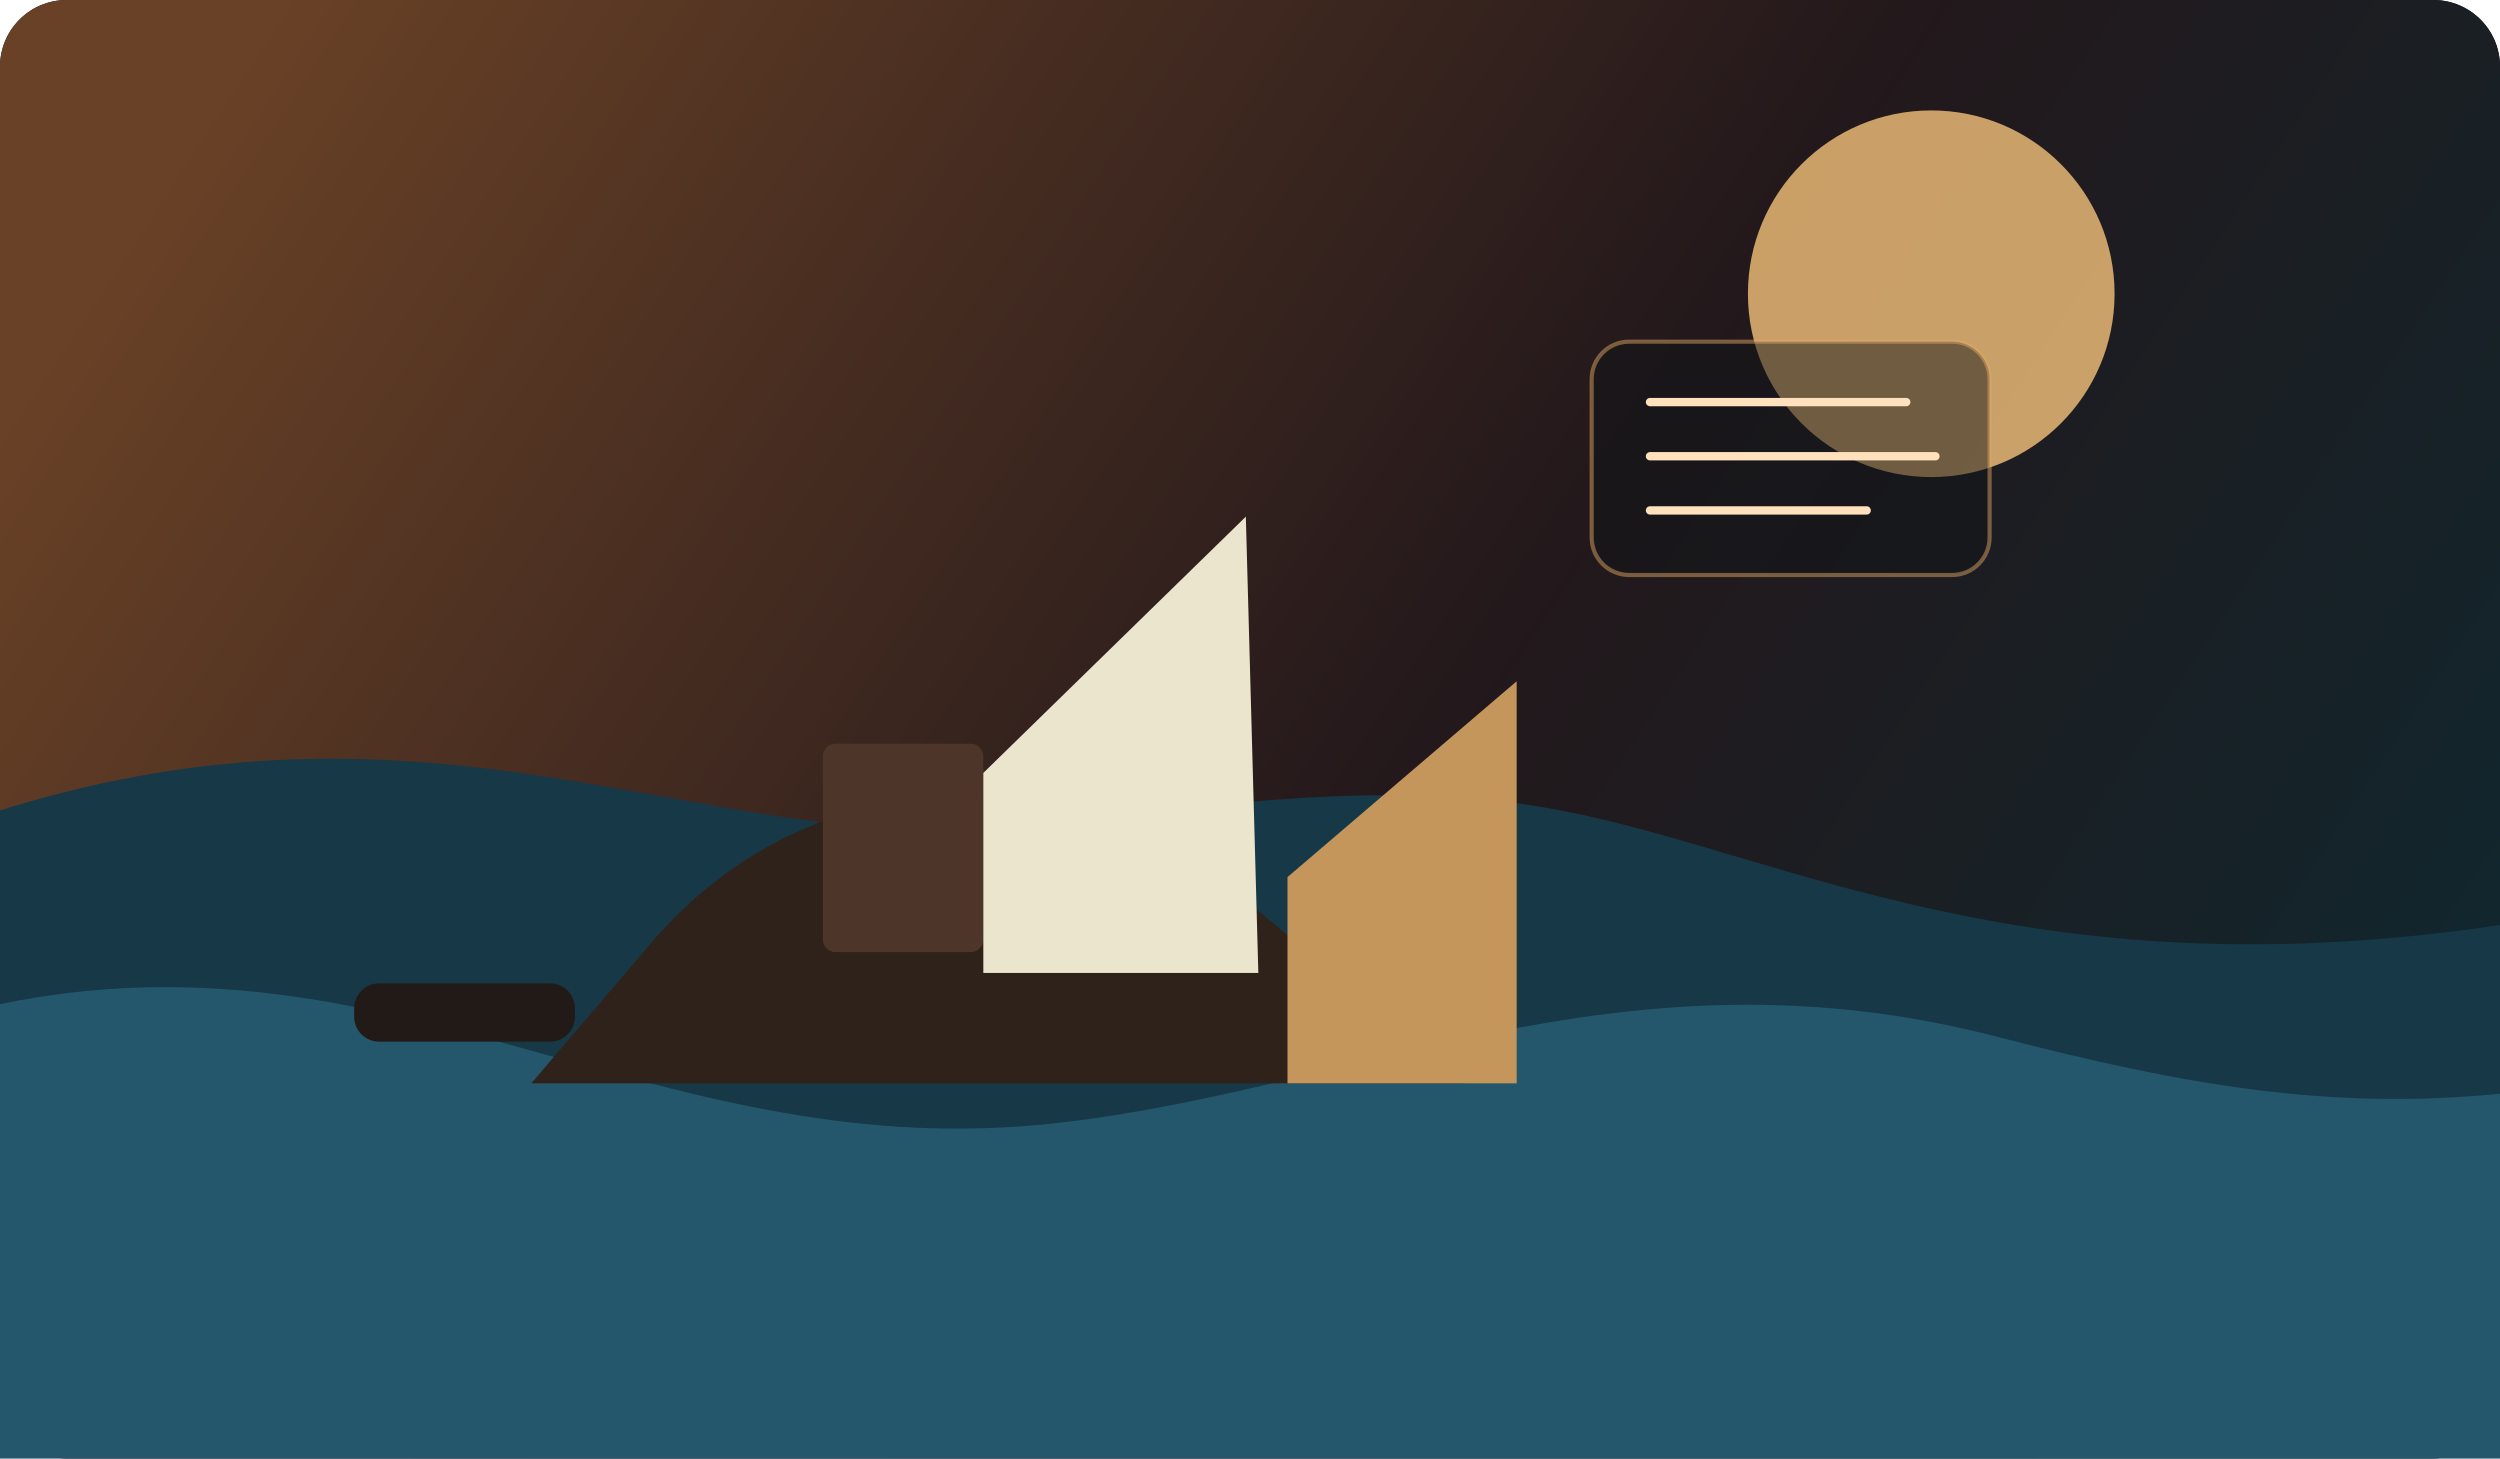
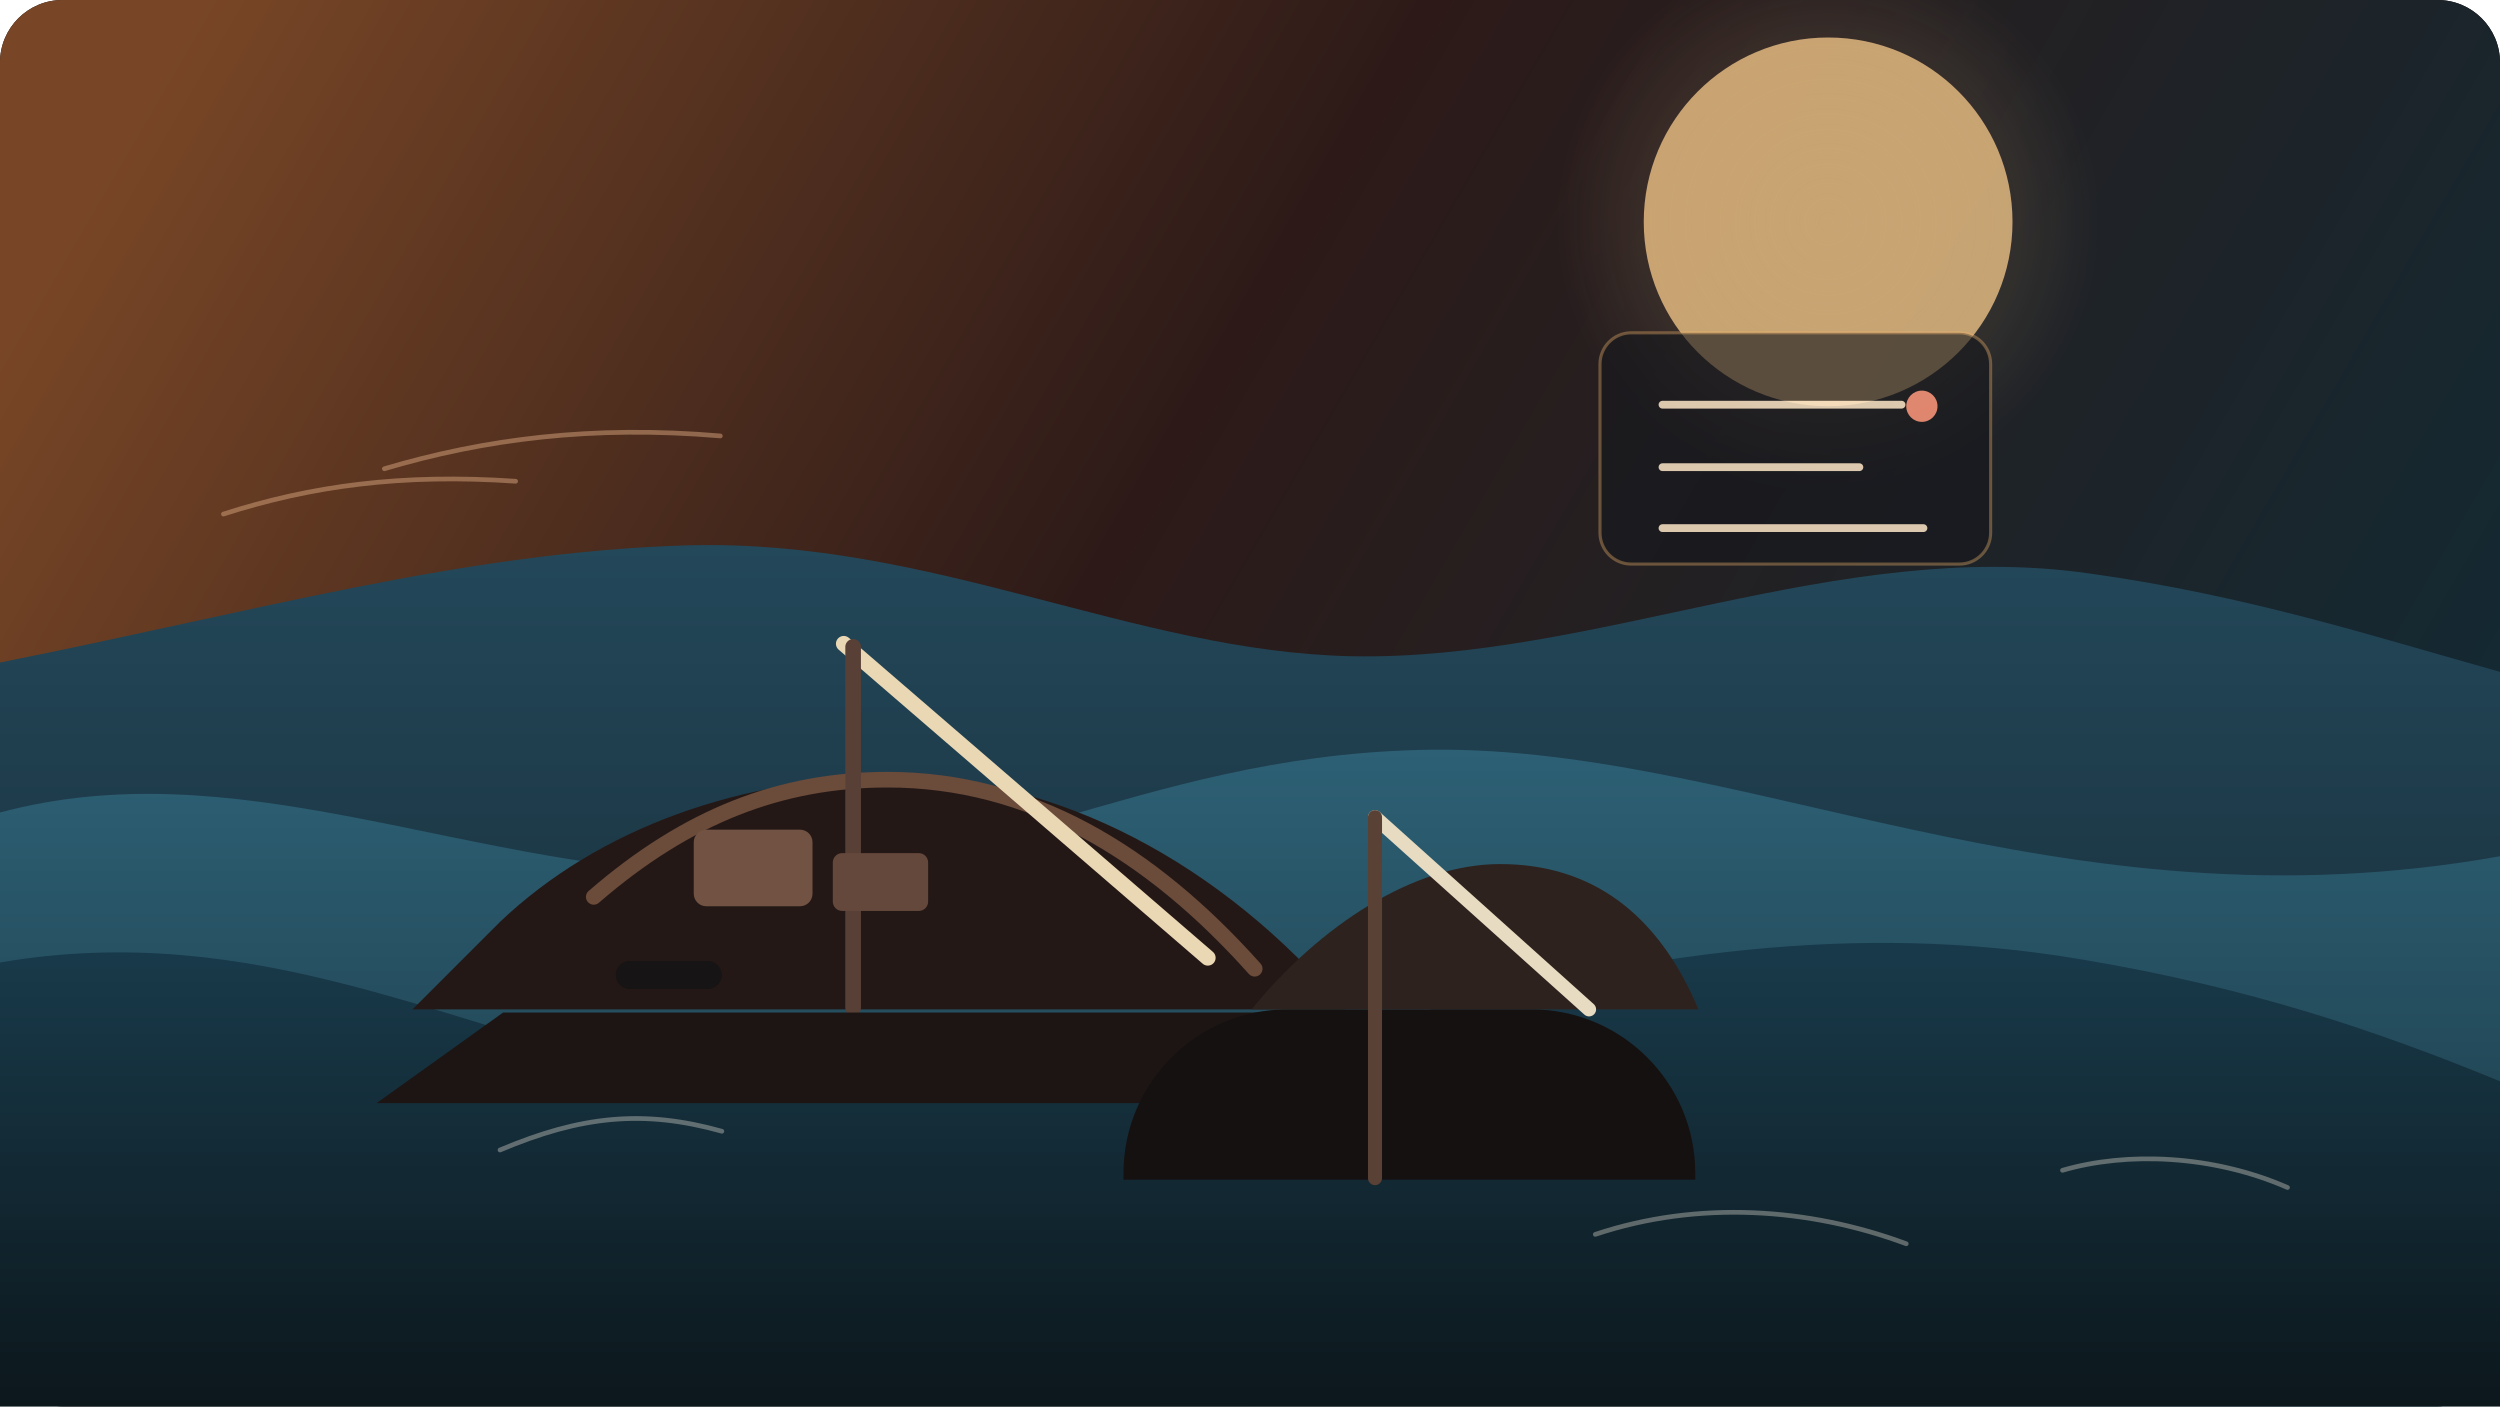
- <svg xmlns="http://www.w3.org/2000/svg" width="1200" height="700" viewBox="0 0 1200 700" fill="none">
-   <rect width="1200" height="700" rx="32" fill="#17110E" />
-   <rect width="1200" height="700" rx="32" fill="url(#paint0_linear)" />
-   <circle cx="927" cy="141" r="88" fill="#F4C27B" fill-opacity="0.8" />
-   <path d="M0 389C163 338 276 379 389 394C501 409 626 365 749 389C855 409 973 478 1200 444V700H0V389Z" fill="#173847" />
-   <path d="M0 482C188 443 311 557 498 540C647 526 777 450 960 498C1049 521 1118 533 1200 525V700H0V482Z" fill="#24576B" />
-   <path d="M308 458C342 416 384 393 431 384C488 373 550 392 611 443L703 520H255L308 458Z" fill="#2F221A" />
-   <rect x="395" y="357" width="77" height="100" rx="6" fill="#4D3629" />
-   <path d="M472 371L598 248L604 467H472V371Z" fill="#ECE5CE" />
-   <path d="M618 421L728 327V520H618V421Z" fill="#C4965C" />
-   <rect x="170" y="472" width="106" height="28" rx="12" fill="#221A17" />
-   <rect x="764" y="164" width="191" height="112" rx="18" fill="#0F1318" fill-opacity="0.48" stroke="#E2A764" stroke-opacity="0.48" stroke-width="2" />
-   <path d="M792 219H929" stroke="#FFE2BD" stroke-width="4" stroke-linecap="round" />
-   <path d="M792 245H896" stroke="#FFE2BD" stroke-width="4" stroke-linecap="round" />
-   <path d="M792 193H915" stroke="#FFE2BD" stroke-width="4" stroke-linecap="round" />
+ <svg xmlns="http://www.w3.org/2000/svg" width="1600" height="900" viewBox="0 0 1600 900" fill="none">
+   <rect width="1600" height="900" rx="40" fill="#140E0E" />
+   <rect width="1600" height="900" rx="40" fill="url(#bg)" />
+   <g opacity="0.75">
+     <circle cx="1170" cy="142" r="118" fill="#FFD08E" />
+     <circle cx="1170" cy="142" r="174" fill="url(#sunGlow)" />
+   </g>
+   <path d="M0 424C161 392 297 353 441 349C597 345 725 417 865 420C1021 423 1176 344 1337 367C1438 381 1518 407 1600 430V900H0V424Z" fill="url(#farSea)" />
+   <path d="M0 520C149 480 292 553 452 559C625 566 727 485 907 480C1112 474 1315 599 1600 548V900H0V520Z" fill="url(#midSea)" />
+   <path d="M0 616C163 588 288 658 430 689C596 725 777 682 916 646C1048 612 1185 589 1332 614C1440 632 1522 660 1600 692V900H0V616Z" fill="url(#nearSea)" />
+   <path d="M320 590C383 530 475 497 574 497C676 497 782 552 861 646H264L320 590Z" fill="#241816" />
+   <path d="M380 574C440 522 500 499 568 499C659 499 736 545 803 620" stroke="#6B4B3A" stroke-width="10" stroke-linecap="round" />
+   <path d="M540 412L773 613" stroke="#EAD8B5" stroke-width="10" stroke-linecap="round" />
+   <path d="M546 414L546 645" stroke="#594036" stroke-width="10" stroke-linecap="round" />
+   <path d="M322 648H873L785 706H241L322 648Z" fill="#1C1514" />
+   <rect x="444" y="531" width="76" height="49" rx="8" fill="#725242" />
+   <rect x="533" y="546" width="61" height="37" rx="6" fill="#65483C" />
+   <rect x="394" y="615" width="68" height="18" rx="9" fill="#0D1012" opacity="0.6" />
+   <path d="M828 646H980C1038 646 1085 693 1085 751V755H719V751C719 693 766 646 824 646H828Z" fill="#151110" />
+   <path d="M801 646C845 592 905 553 960 553C1018 553 1061 584 1087 646" fill="#2D221E" />
+   <path d="M880 523L1017 646" stroke="#E7DBC2" stroke-width="9" stroke-linecap="round" />
+   <path d="M880 523L880 754" stroke="#5A4136" stroke-width="9" stroke-linecap="round" />
+   <g opacity="0.85">
+     <rect x="1024" y="213" width="250" height="148" rx="20" fill="#15181C" fill-opacity="0.72" stroke="#F4B56B" stroke-opacity="0.42" stroke-width="2" />
+     <path d="M1064 259H1217" stroke="#FCE5C6" stroke-width="5" stroke-linecap="round" />
+     <path d="M1064 299H1190" stroke="#FCE5C6" stroke-width="5" stroke-linecap="round" />
+     <path d="M1064 338H1231" stroke="#FCE5C6" stroke-width="5" stroke-linecap="round" />
+     <circle cx="1230" cy="260" r="10" fill="#FF977B" />
+   </g>
+   <g opacity="0.52">
+     <path d="M246 300C310 281 379 272 461 279" stroke="#D1A078" stroke-width="3" stroke-linecap="round" />
+     <path d="M143 329C199 311 257 303 330 308" stroke="#D1A078" stroke-width="3" stroke-linecap="round" />
+   </g>
+   <g opacity="0.34">
+     <path d="M320 736C372 714 412 710 462 724" stroke="#F7EEE0" stroke-width="3" stroke-linecap="round" />
+     <path d="M1021 790C1087 768 1158 773 1220 796" stroke="#F7EEE0" stroke-width="3" stroke-linecap="round" />
+     <path d="M1320 749C1361 737 1416 739 1464 760" stroke="#F7EEE0" stroke-width="3" stroke-linecap="round" />
+   </g>
  <defs>
-     <linearGradient id="paint0_linear" x1="114" y1="28" x2="1057" y2="650" gradientUnits="userSpaceOnUse">
-       <stop stop-color="#694126" />
-       <stop offset="0.58" stop-color="#23181B" />
-       <stop offset="1" stop-color="#11262D" />
+     <linearGradient id="bg" x1="108" y1="38" x2="1498" y2="848" gradientUnits="userSpaceOnUse">
+       <stop stop-color="#784626" />
+       <stop offset="0.42" stop-color="#2D1A18" />
+       <stop offset="1" stop-color="#102B36" />
+     </linearGradient>
+     <radialGradient id="sunGlow" cx="0" cy="0" r="1" gradientUnits="userSpaceOnUse" gradientTransform="translate(1170 142) rotate(90) scale(174)">
+       <stop stop-color="#FFD08E" stop-opacity="0.34" />
+       <stop offset="1" stop-color="#FFD08E" stop-opacity="0" />
+     </radialGradient>
+     <linearGradient id="farSea" x1="800" y1="349" x2="800" y2="900" gradientUnits="userSpaceOnUse">
+       <stop stop-color="#23485A" />
+       <stop offset="1" stop-color="#132029" />
+     </linearGradient>
+     <linearGradient id="midSea" x1="800" y1="480" x2="800" y2="900" gradientUnits="userSpaceOnUse">
+       <stop stop-color="#2D6075" />
+       <stop offset="1" stop-color="#18323C" />
+     </linearGradient>
+     <linearGradient id="nearSea" x1="800" y1="616" x2="800" y2="900" gradientUnits="userSpaceOnUse">
+       <stop stop-color="#183949" />
+       <stop offset="1" stop-color="#0C171C" />
    </linearGradient>
  </defs>
</svg>
